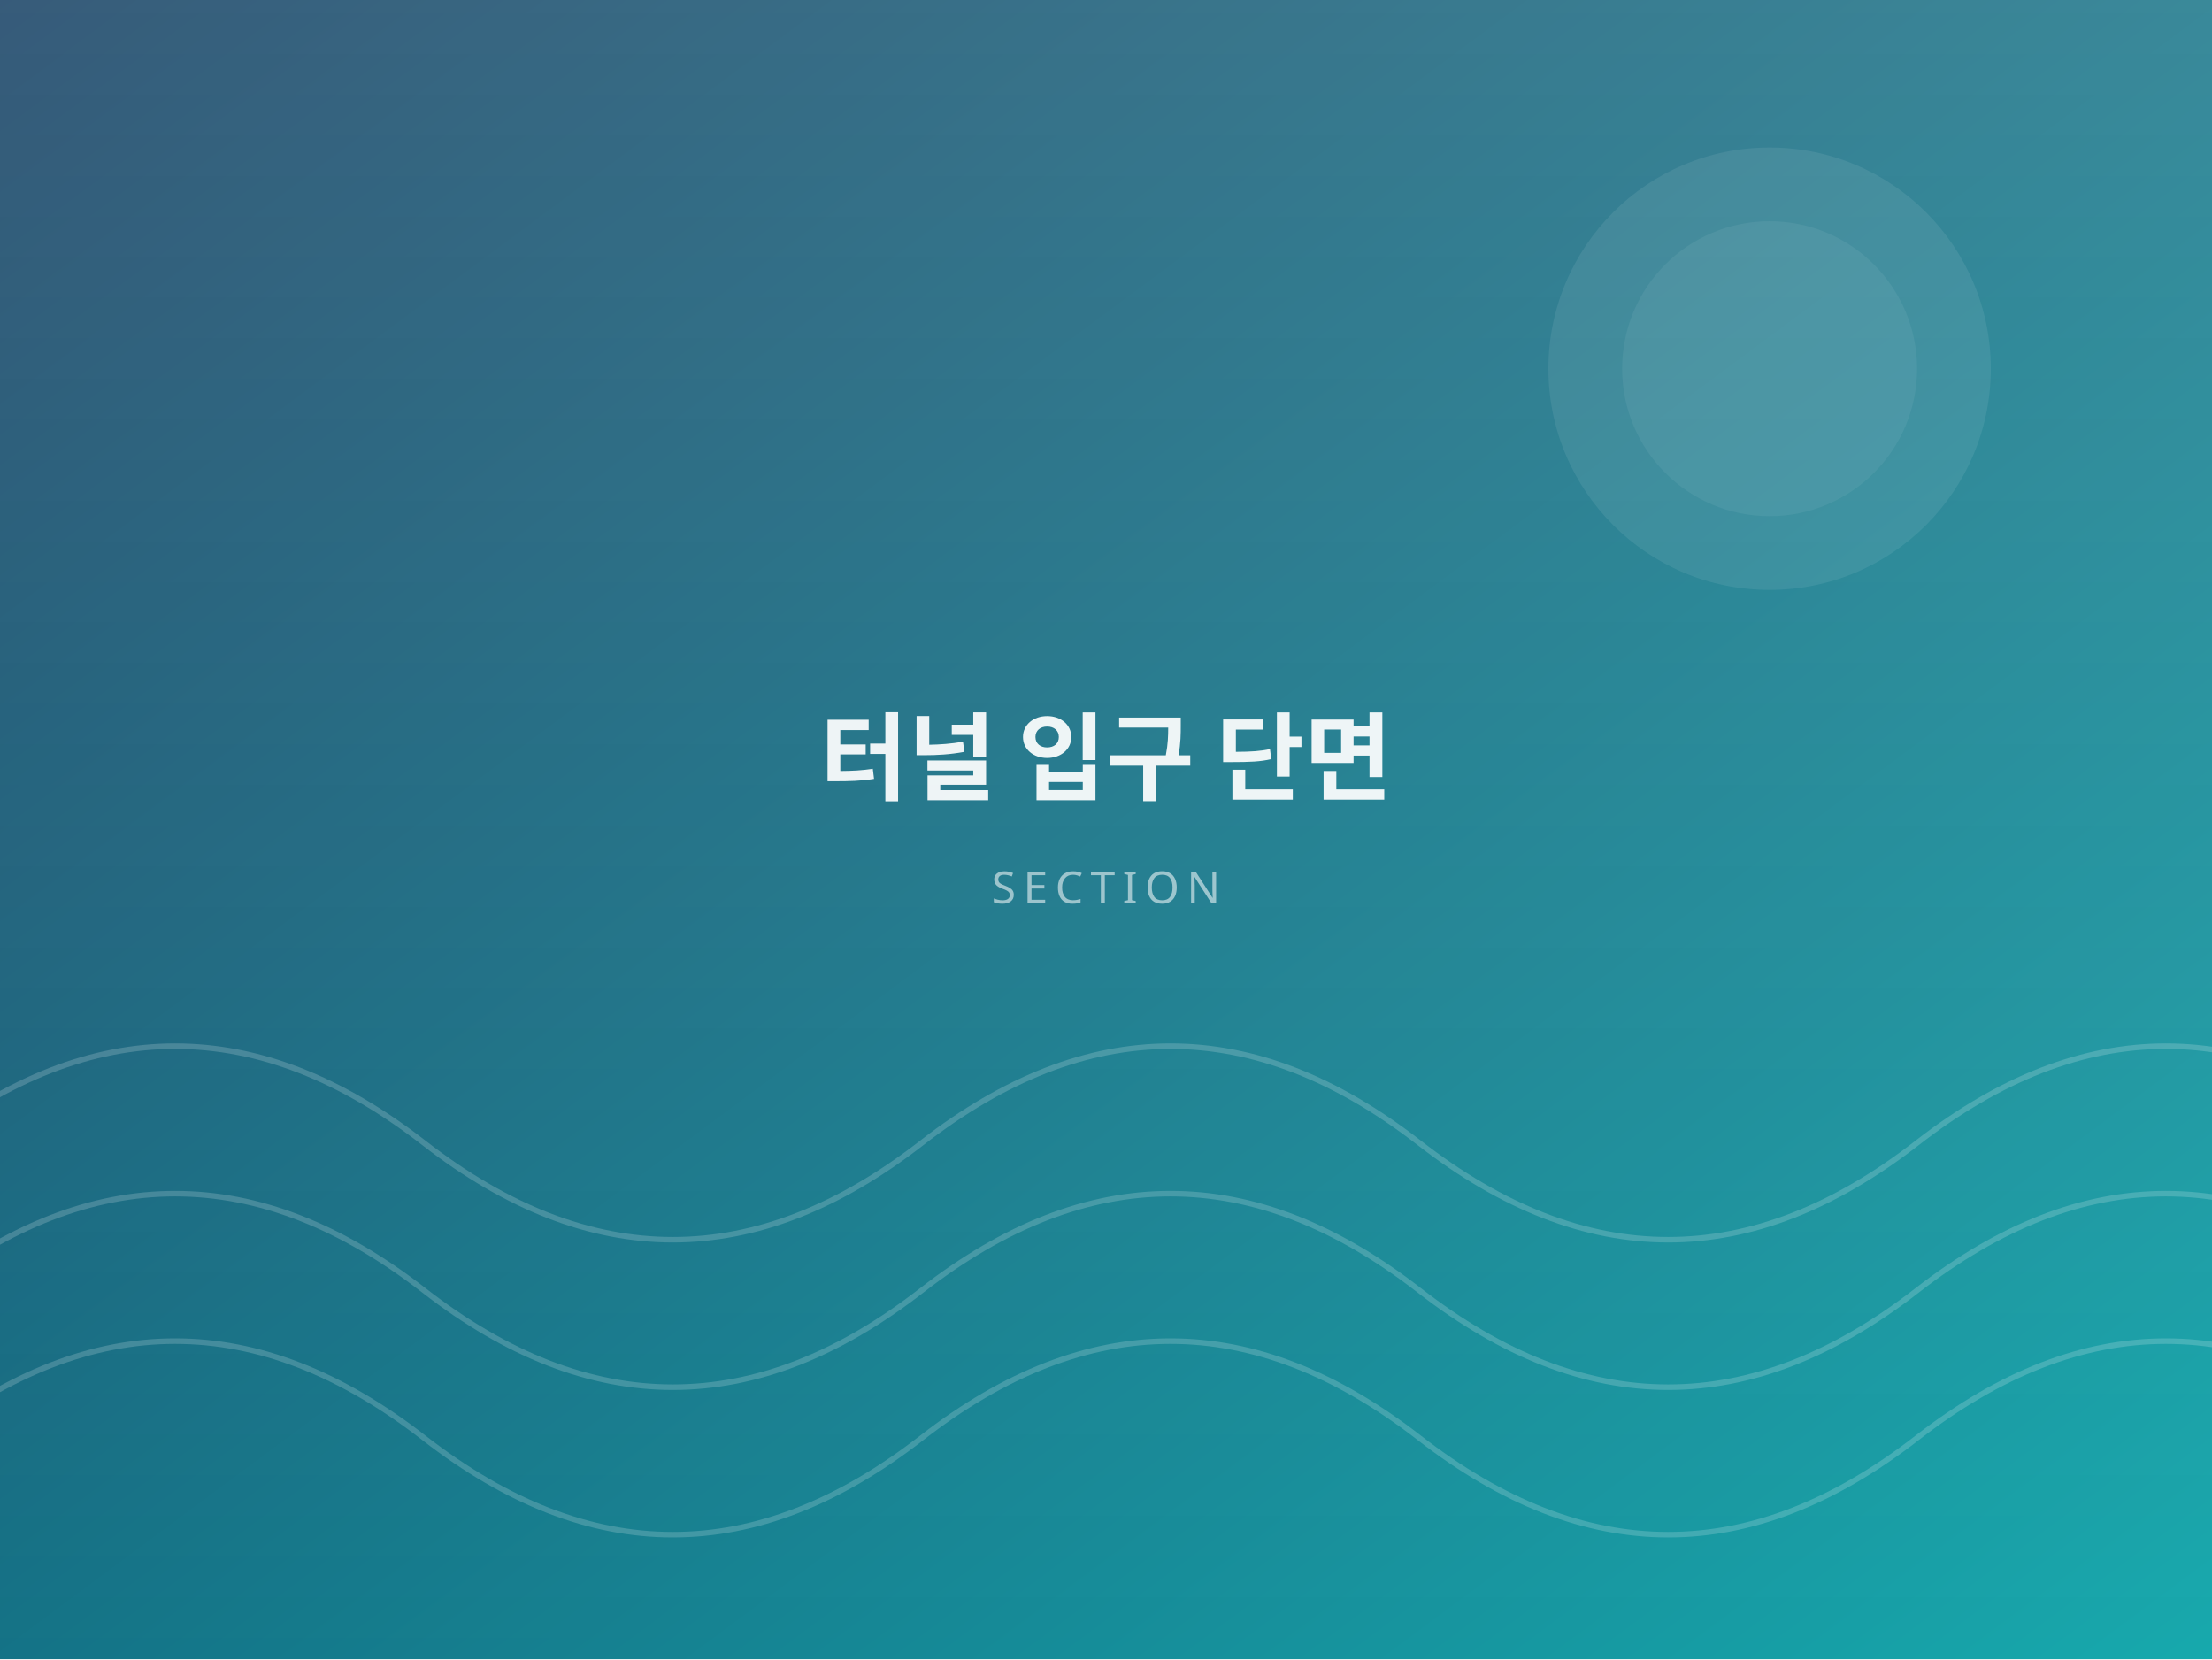
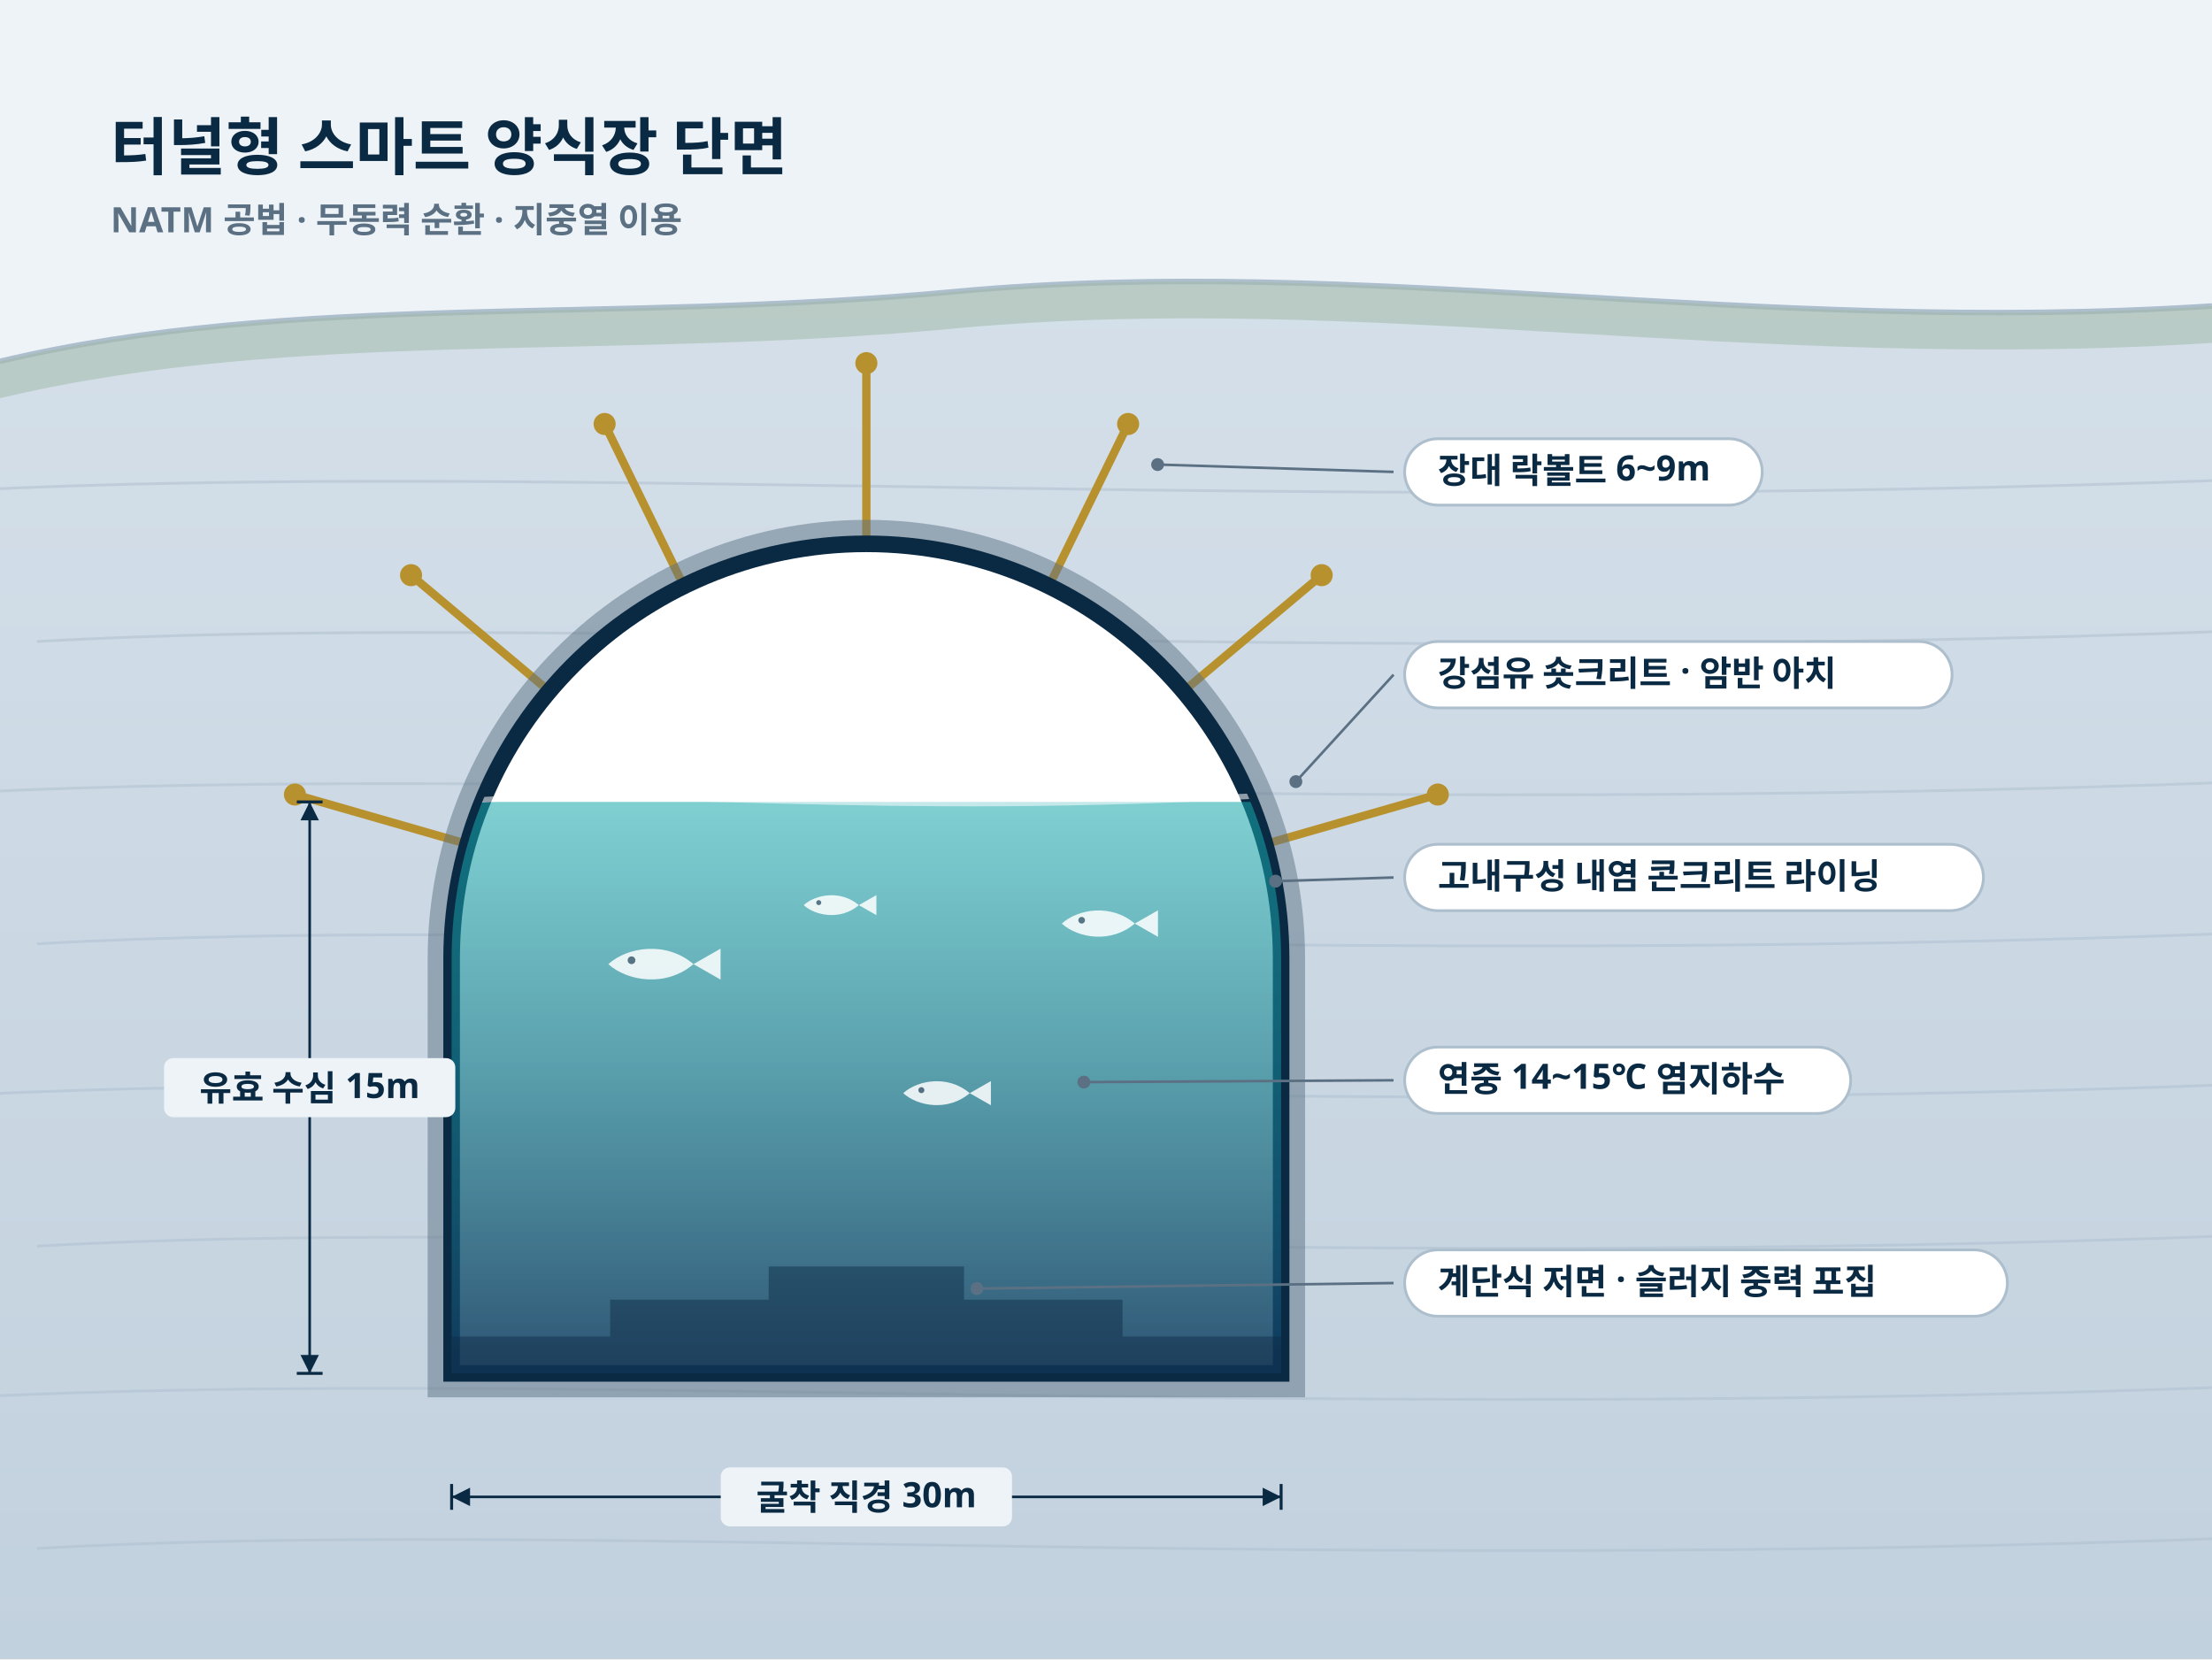
- <svg xmlns="http://www.w3.org/2000/svg" viewBox="0 0 1200 900" width="1200" height="900" role="img" aria-label="터널 입구 단면">
+ <svg xmlns="http://www.w3.org/2000/svg" viewBox="0 0 1200 900" width="1200" height="900" role="img" aria-label="터널형 양식장 단면도" font-family="'Pretendard Variable',Pretendard,'Apple SD Gothic Neo','Malgun Gothic',sans-serif">
  <defs>
-     <linearGradient id="g" x1="0" y1="0" x2="1" y2="1">
-       <stop offset="0" stop-color="#113c60" />
-       <stop offset="1" stop-color="#17a9ad" />
+     <linearGradient id="w" x1="0" y1="0" x2="0" y2="1">
+       <stop offset="0" stop-color="#17a9ad" stop-opacity=".55" />
+       <stop offset="1" stop-color="#113c60" stop-opacity=".88" />
    </linearGradient>
-     <linearGradient id="s" x1="0" y1="0" x2="0" y2="1">
-       <stop offset="0" stop-color="#fff" stop-opacity=".16" />
-       <stop offset="1" stop-color="#fff" stop-opacity="0" />
+     <linearGradient id="rk" x1="0" y1="0" x2="0" y2="1">
+       <stop offset="0" stop-color="#d4dfe9" />
+       <stop offset="1" stop-color="#c2d1de" />
    </linearGradient>
  </defs>
-   <rect width="1200" height="900" fill="url(#g)" />
-   <rect width="1200" height="900" fill="url(#s)" />
-   <g fill="none" stroke="#fff" stroke-opacity=".18" stroke-width="3">
-     <path d="M-40 620c90-70 180-70 270 0s180 70 270 0 180-70 270 0 180 70 270 0 180-70 270 0" />
-     <path d="M-40 700c90-70 180-70 270 0s180 70 270 0 180-70 270 0 180 70 270 0 180-70 270 0" />
-     <path d="M-40 780c90-70 180-70 270 0s180 70 270 0 180-70 270 0 180 70 270 0 180-70 270 0" />
+   <rect width="1200" height="900" fill="#eef3f8" />
+   <path d="M0,196 C160,158 330,176 520,158 C740,138 950,182 1200,166 L1200,900 L0,900 Z" fill="url(#rk)" />
+   <path d="M0,196 C160,158 330,176 520,158 C740,138 950,182 1200,166" fill="none" stroke="#adbecd" stroke-width="3" />
+   <path d="M0,196 C160,158 330,176 520,158 C740,138 950,182 1200,166 L1200,186 C950,202 740,158 520,178 C330,196 160,178 0,216 Z" fill="#9fb8a4" opacity=".5" />
+   <path d="M-20,266 C300,250 700,280 1220,260" fill="none" stroke="#adbecd" stroke-width="1.5" opacity=".5" />
+   <path d="M20,348 C300,332 700,362 1220,342" fill="none" stroke="#adbecd" stroke-width="1.5" opacity=".5" />
+   <path d="M-20,430 C300,414 700,444 1220,424" fill="none" stroke="#adbecd" stroke-width="1.5" opacity=".5" />
+   <path d="M20,512 C300,496 700,526 1220,506" fill="none" stroke="#adbecd" stroke-width="1.5" opacity=".5" />
+   <path d="M-20,594 C300,578 700,608 1220,588" fill="none" stroke="#adbecd" stroke-width="1.5" opacity=".5" />
+   <path d="M20,676 C300,660 700,690 1220,670" fill="none" stroke="#adbecd" stroke-width="1.5" opacity=".5" />
+   <path d="M-20,758 C300,742 700,772 1220,752" fill="none" stroke="#adbecd" stroke-width="1.5" opacity=".5" />
+   <path d="M20,840 C300,824 700,854 1220,834" fill="none" stroke="#adbecd" stroke-width="1.5" opacity=".5" />
+   <path d="M254,458 L160,431" stroke="#b8912f" stroke-width="4.5" stroke-linecap="round" />
+   <circle cx="160" cy="431" r="6" fill="#b8912f" />
+   <path d="M298,375 L223,312" stroke="#b8912f" stroke-width="4.5" stroke-linecap="round" />
+   <circle cx="223" cy="312" r="6" fill="#b8912f" />
+   <path d="M371,318 L328,230" stroke="#b8912f" stroke-width="4.5" stroke-linecap="round" />
+   <circle cx="328" cy="230" r="6" fill="#b8912f" />
+   <path d="M470,295 L470,197" stroke="#b8912f" stroke-width="4.5" stroke-linecap="round" />
+   <circle cx="470" cy="197" r="6" fill="#b8912f" />
+   <path d="M569,318 L612,230" stroke="#b8912f" stroke-width="4.5" stroke-linecap="round" />
+   <circle cx="612" cy="230" r="6" fill="#b8912f" />
+   <path d="M642,375 L717,312" stroke="#b8912f" stroke-width="4.5" stroke-linecap="round" />
+   <circle cx="717" cy="312" r="6" fill="#b8912f" />
+   <path d="M686,458 L780,431" stroke="#b8912f" stroke-width="4.5" stroke-linecap="round" />
+   <circle cx="780" cy="431" r="6" fill="#b8912f" />
+   <path d="M245,520 A225,225 0 0 1 695,520 L695,745 L245,745 Z" fill="none" stroke="#5b7183" stroke-width="26" opacity=".5" />
+   <path d="M245,520 A225,225 0 0 1 695,520 L695,745 L245,745 Z" fill="#ffffff" stroke="#0a2942" stroke-width="9" />
+   <clipPath id="cb">
+     <path d="M245,520 A225,225 0 0 1 695,520 L695,745 L245,745 Z" />
+   </clipPath>
+   <g clip-path="url(#cb)">
+     <rect x="245" y="435" width="450" height="310" fill="url(#w)" />
+     <path d="M245,745 L245,725 L331,725 L331,705 L417,705 L417,687 L523,687 L523,705 L609,705 L609,725 L695,725 L695,745 Z" fill="#0a2942" opacity=".45" />
+     <path d="M245,435 C355,426 470,444 695,431" fill="none" stroke="#ffffff" stroke-width="3" opacity=".55" />
+     <g transform="translate(330,523) scale(1.05)" fill="#ffffff" opacity="0.85">
+       <path d="M0,0 c10,-9 30,-12 44,0 c-14,12 -34,9 -44,0 z" />
+       <path d="M44,0 l14,-8 v16 z" />
+       <circle cx="12" cy="-2" r="2" fill="#0a2942" opacity=".7" />
+     </g>
+     <g transform="translate(490,593) scale(0.82)" fill="#ffffff" opacity="0.85">
+       <path d="M0,0 c10,-9 30,-12 44,0 c-14,12 -34,9 -44,0 z" />
+       <path d="M44,0 l14,-8 v16 z" />
+       <circle cx="12" cy="-2" r="2" fill="#0a2942" opacity=".7" />
+     </g>
+     <g transform="translate(436,491) scale(0.68)" fill="#ffffff" opacity="0.85">
+       <path d="M0,0 c10,-9 30,-12 44,0 c-14,12 -34,9 -44,0 z" />
+       <path d="M44,0 l14,-8 v16 z" />
+       <circle cx="12" cy="-2" r="2" fill="#0a2942" opacity=".7" />
+     </g>
+     <g transform="translate(576,501) scale(0.9)" fill="#ffffff" opacity="0.85">
+       <path d="M0,0 c10,-9 30,-12 44,0 c-14,12 -34,9 -44,0 z" />
+       <path d="M44,0 l14,-8 v16 z" />
+       <circle cx="12" cy="-2" r="2" fill="#0a2942" opacity=".7" />
+     </g>
  </g>
-   <circle cx="960" cy="200" r="120" fill="#fff" fill-opacity=".08" />
-   <circle cx="960" cy="200" r="80" fill="#fff" fill-opacity=".06" />
-   <text x="600" y="430" text-anchor="middle" fill="#fff" fill-opacity=".92" font-family="'Apple SD Gothic Neo','Malgun Gothic',sans-serif" font-size="52" font-weight="700">터널 입구 단면</text>
-   <text x="600" y="490" text-anchor="middle" fill="#fff" fill-opacity=".55" font-family="'Apple SD Gothic Neo','Malgun Gothic',sans-serif" font-size="24" letter-spacing="4">SECTION</text>
+   <path d="M245,805 L245,819 M695,805 L695,819" stroke="#0a2942" stroke-width="1.6" />
+   <path d="M245,812 L695,812" stroke="#0a2942" stroke-width="1.4" />
+   <path d="M245,812 l10,-5 v10 z M695,812 l-10,-5 v10 z" fill="#0a2942" />
+   <rect x="391" y="796" width="158" height="32" rx="5" fill="#eef3f8" />
+   <text x="470.0" y="819" font-size="19" fill="#0a2942" font-weight="700" text-anchor="middle" letter-spacing="0">굴착 직경 30m</text>
+   <path d="M161,435 L175,435 M161,745 L175,745" stroke="#0a2942" stroke-width="1.6" />
+   <path d="M168,435 L168,745" stroke="#0a2942" stroke-width="1.4" />
+   <path d="M168,435 l-5,10 h10 z M168,745 l-5,-10 h10 z" fill="#0a2942" />
+   <rect x="89" y="574.0" width="158" height="32" rx="5" fill="#eef3f8" />
+   <text x="168" y="597.0" font-size="19" fill="#0a2942" font-weight="700" text-anchor="middle" letter-spacing="0">유효 수심 15m</text>
+   <path d="M628,252 L756,256" stroke="#5b7183" stroke-width="1.4" fill="none" />
+   <circle cx="628" cy="252" r="3.5" fill="#5b7183" />
+   <rect x="762" y="238" width="194" height="36" rx="18" fill="#ffffff" stroke="#adbecd" stroke-width="1.5" />
+   <text x="780" y="262" font-size="19" fill="#0a2942" font-weight="700" text-anchor="start" letter-spacing="0">장대 락볼트 6~9m</text>
+   <path d="M703,424 L756,366" stroke="#5b7183" stroke-width="1.4" fill="none" />
+   <circle cx="703" cy="424" r="3.5" fill="#5b7183" />
+   <rect x="762" y="348" width="297" height="36" rx="18" fill="#ffffff" stroke="#adbecd" stroke-width="1.5" />
+   <text x="780" y="372" font-size="19" fill="#0a2942" font-weight="700" text-anchor="start" letter-spacing="0">강섬유 숏크리트 · 암반 아치</text>
+   <path d="M692,478 L756,476" stroke="#5b7183" stroke-width="1.4" fill="none" />
+   <circle cx="692" cy="478" r="3.5" fill="#5b7183" />
+   <rect x="762" y="458" width="314" height="36" rx="18" fill="#ffffff" stroke="#adbecd" stroke-width="1.5" />
+   <text x="780" y="482" font-size="19" fill="#0a2942" font-weight="700" text-anchor="start" letter-spacing="0">고내구성 내염 콘크리트 라이닝</text>
+   <path d="M588,587 L756,586" stroke="#5b7183" stroke-width="1.4" fill="none" />
+   <circle cx="588" cy="587" r="3.5" fill="#5b7183" />
+   <rect x="762" y="568" width="242" height="36" rx="18" fill="#ffffff" stroke="#adbecd" stroke-width="1.5" />
+   <text x="780" y="592" font-size="19" fill="#0a2942" font-weight="700" text-anchor="start" letter-spacing="0">연중 14~15℃ 염지하수</text>
+   <path d="M530,699 L756,696" stroke="#5b7183" stroke-width="1.4" fill="none" />
+   <circle cx="530" cy="699" r="3.5" fill="#5b7183" />
+   <rect x="762" y="678" width="327" height="36" rx="18" fill="#ffffff" stroke="#adbecd" stroke-width="1.5" />
+   <text x="780" y="702" font-size="19" fill="#0a2942" font-weight="700" text-anchor="start" letter-spacing="0">계단식 저면 · 슬러지 중력 포집</text>
+   <text x="60" y="92" font-size="34" fill="#0a2942" font-weight="800" text-anchor="start" letter-spacing="0">터널형 스마트 양식장 단면</text>
+   <text x="60" y="126" font-size="19" fill="#5b7183" font-weight="600" text-anchor="start" letter-spacing="0">NATM 공법 · 무동력 순환 · 지중열 이용</text>
</svg>
